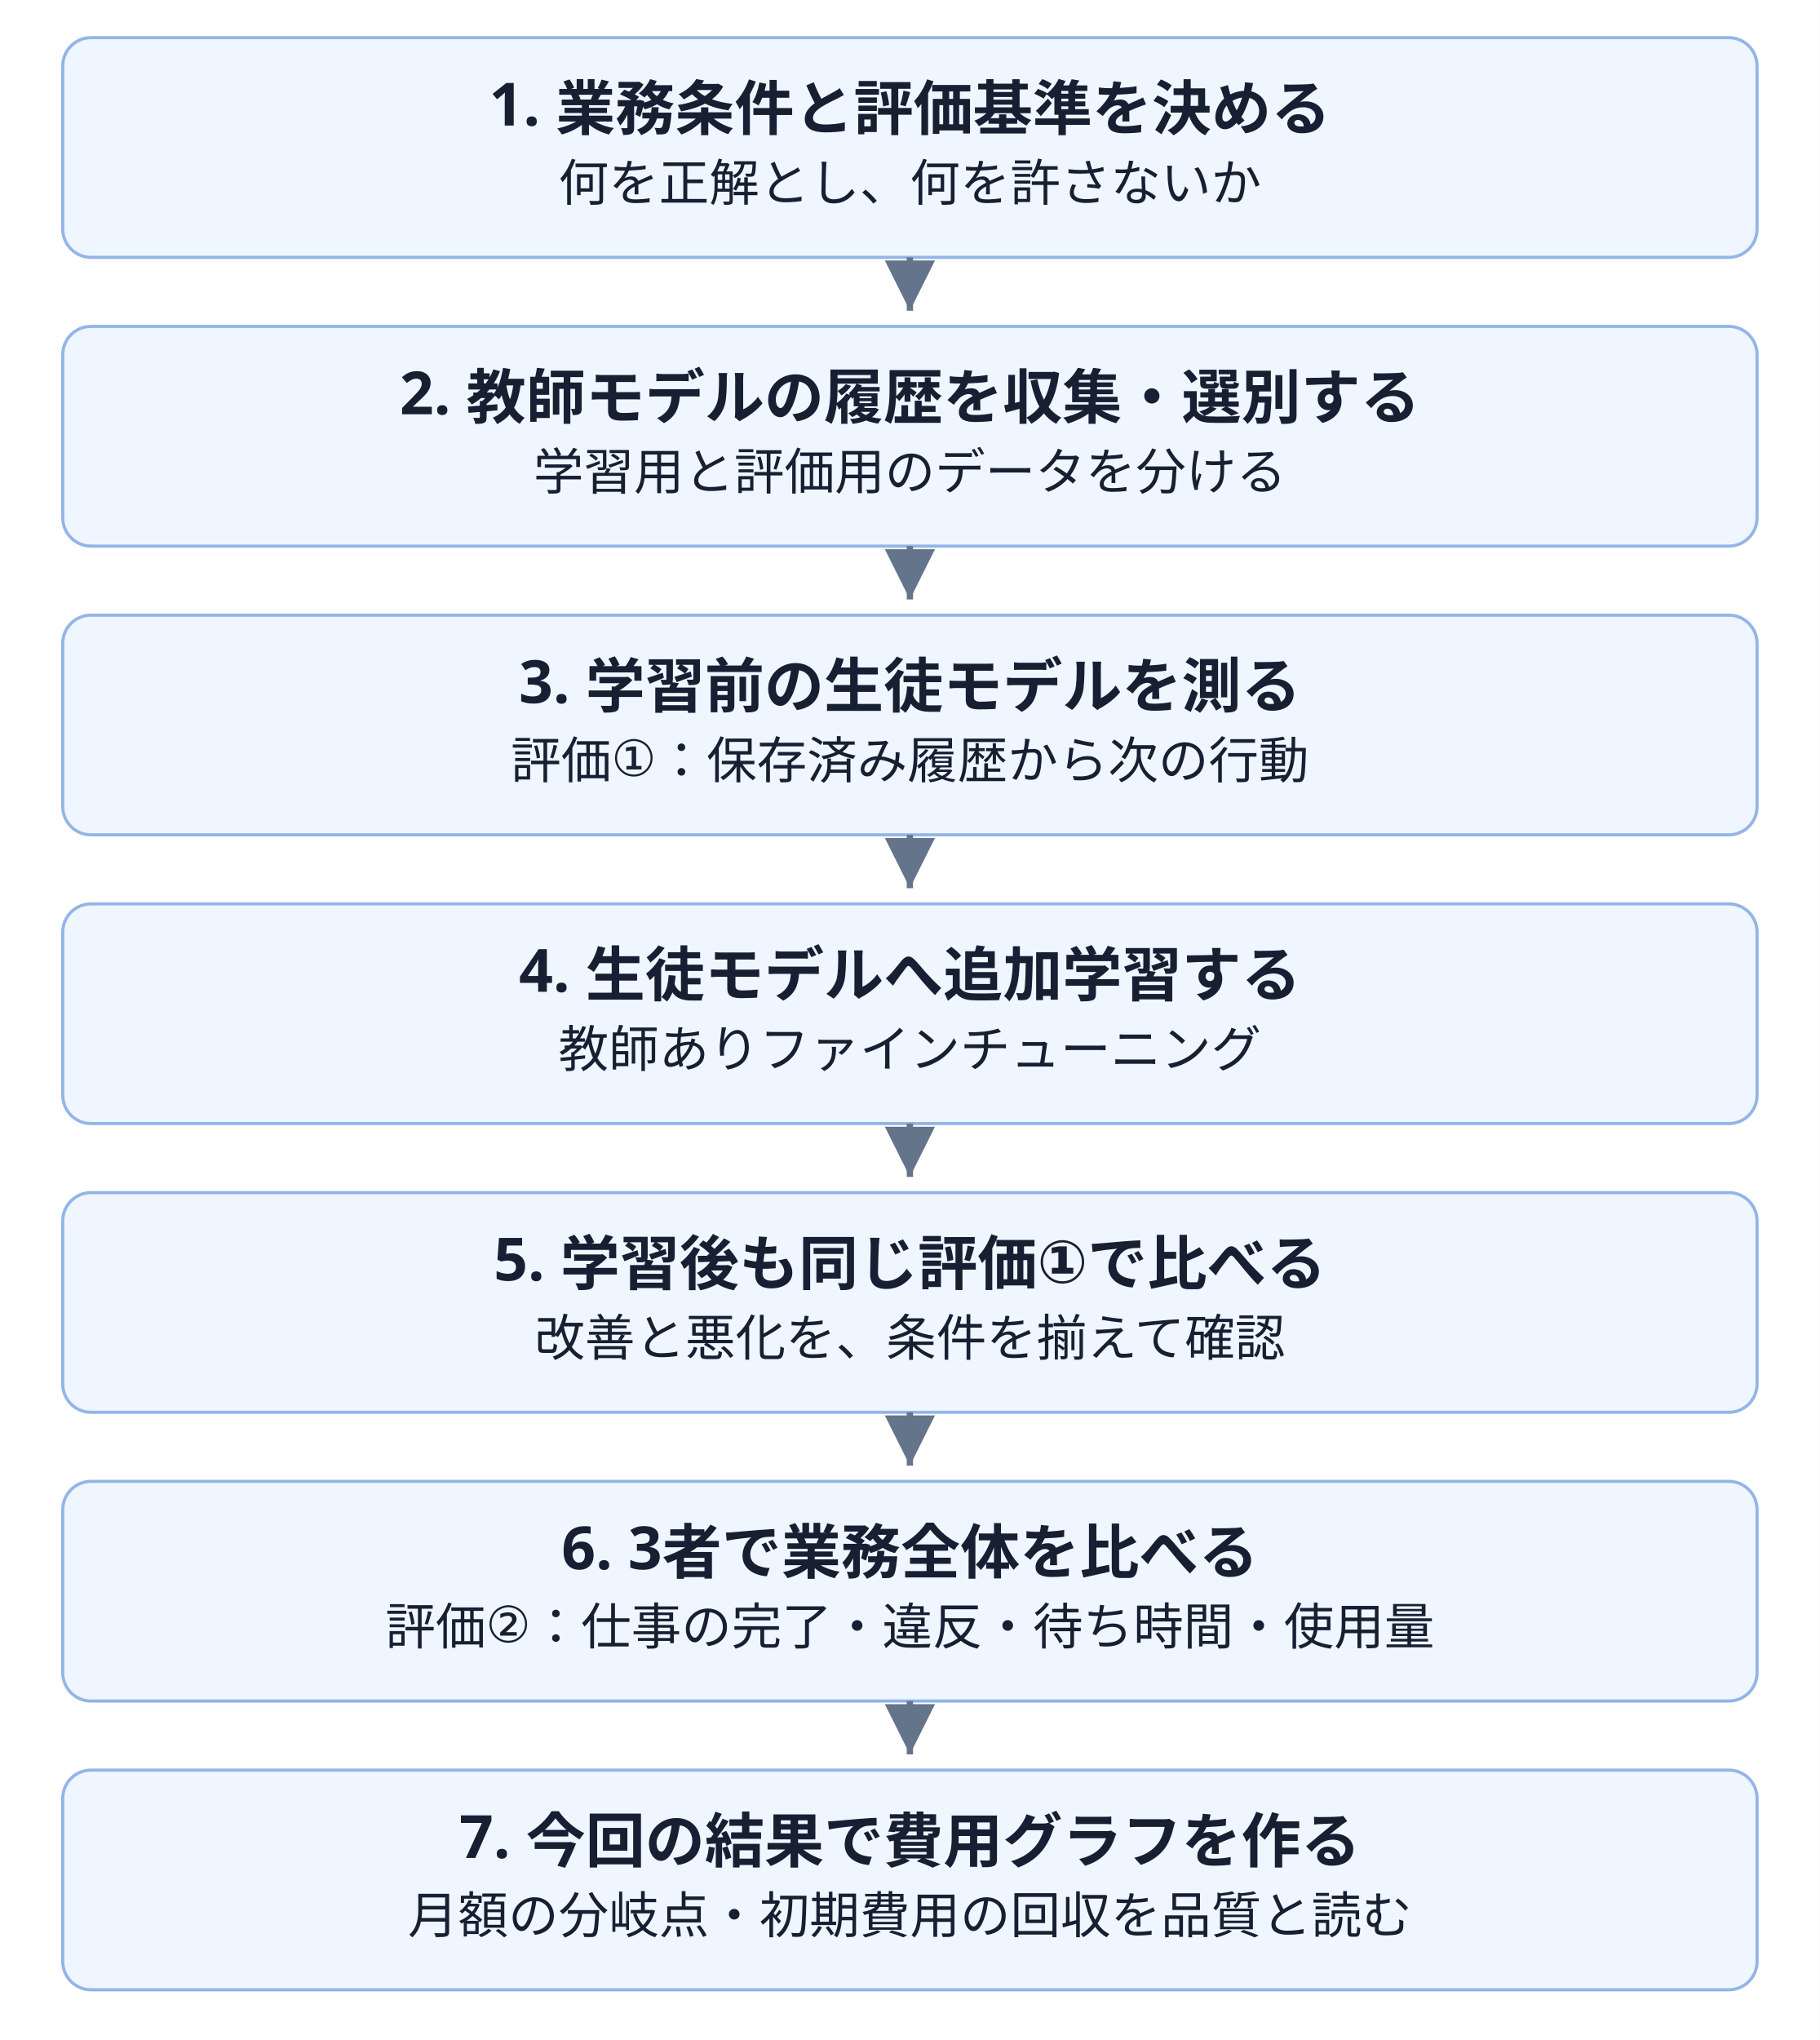
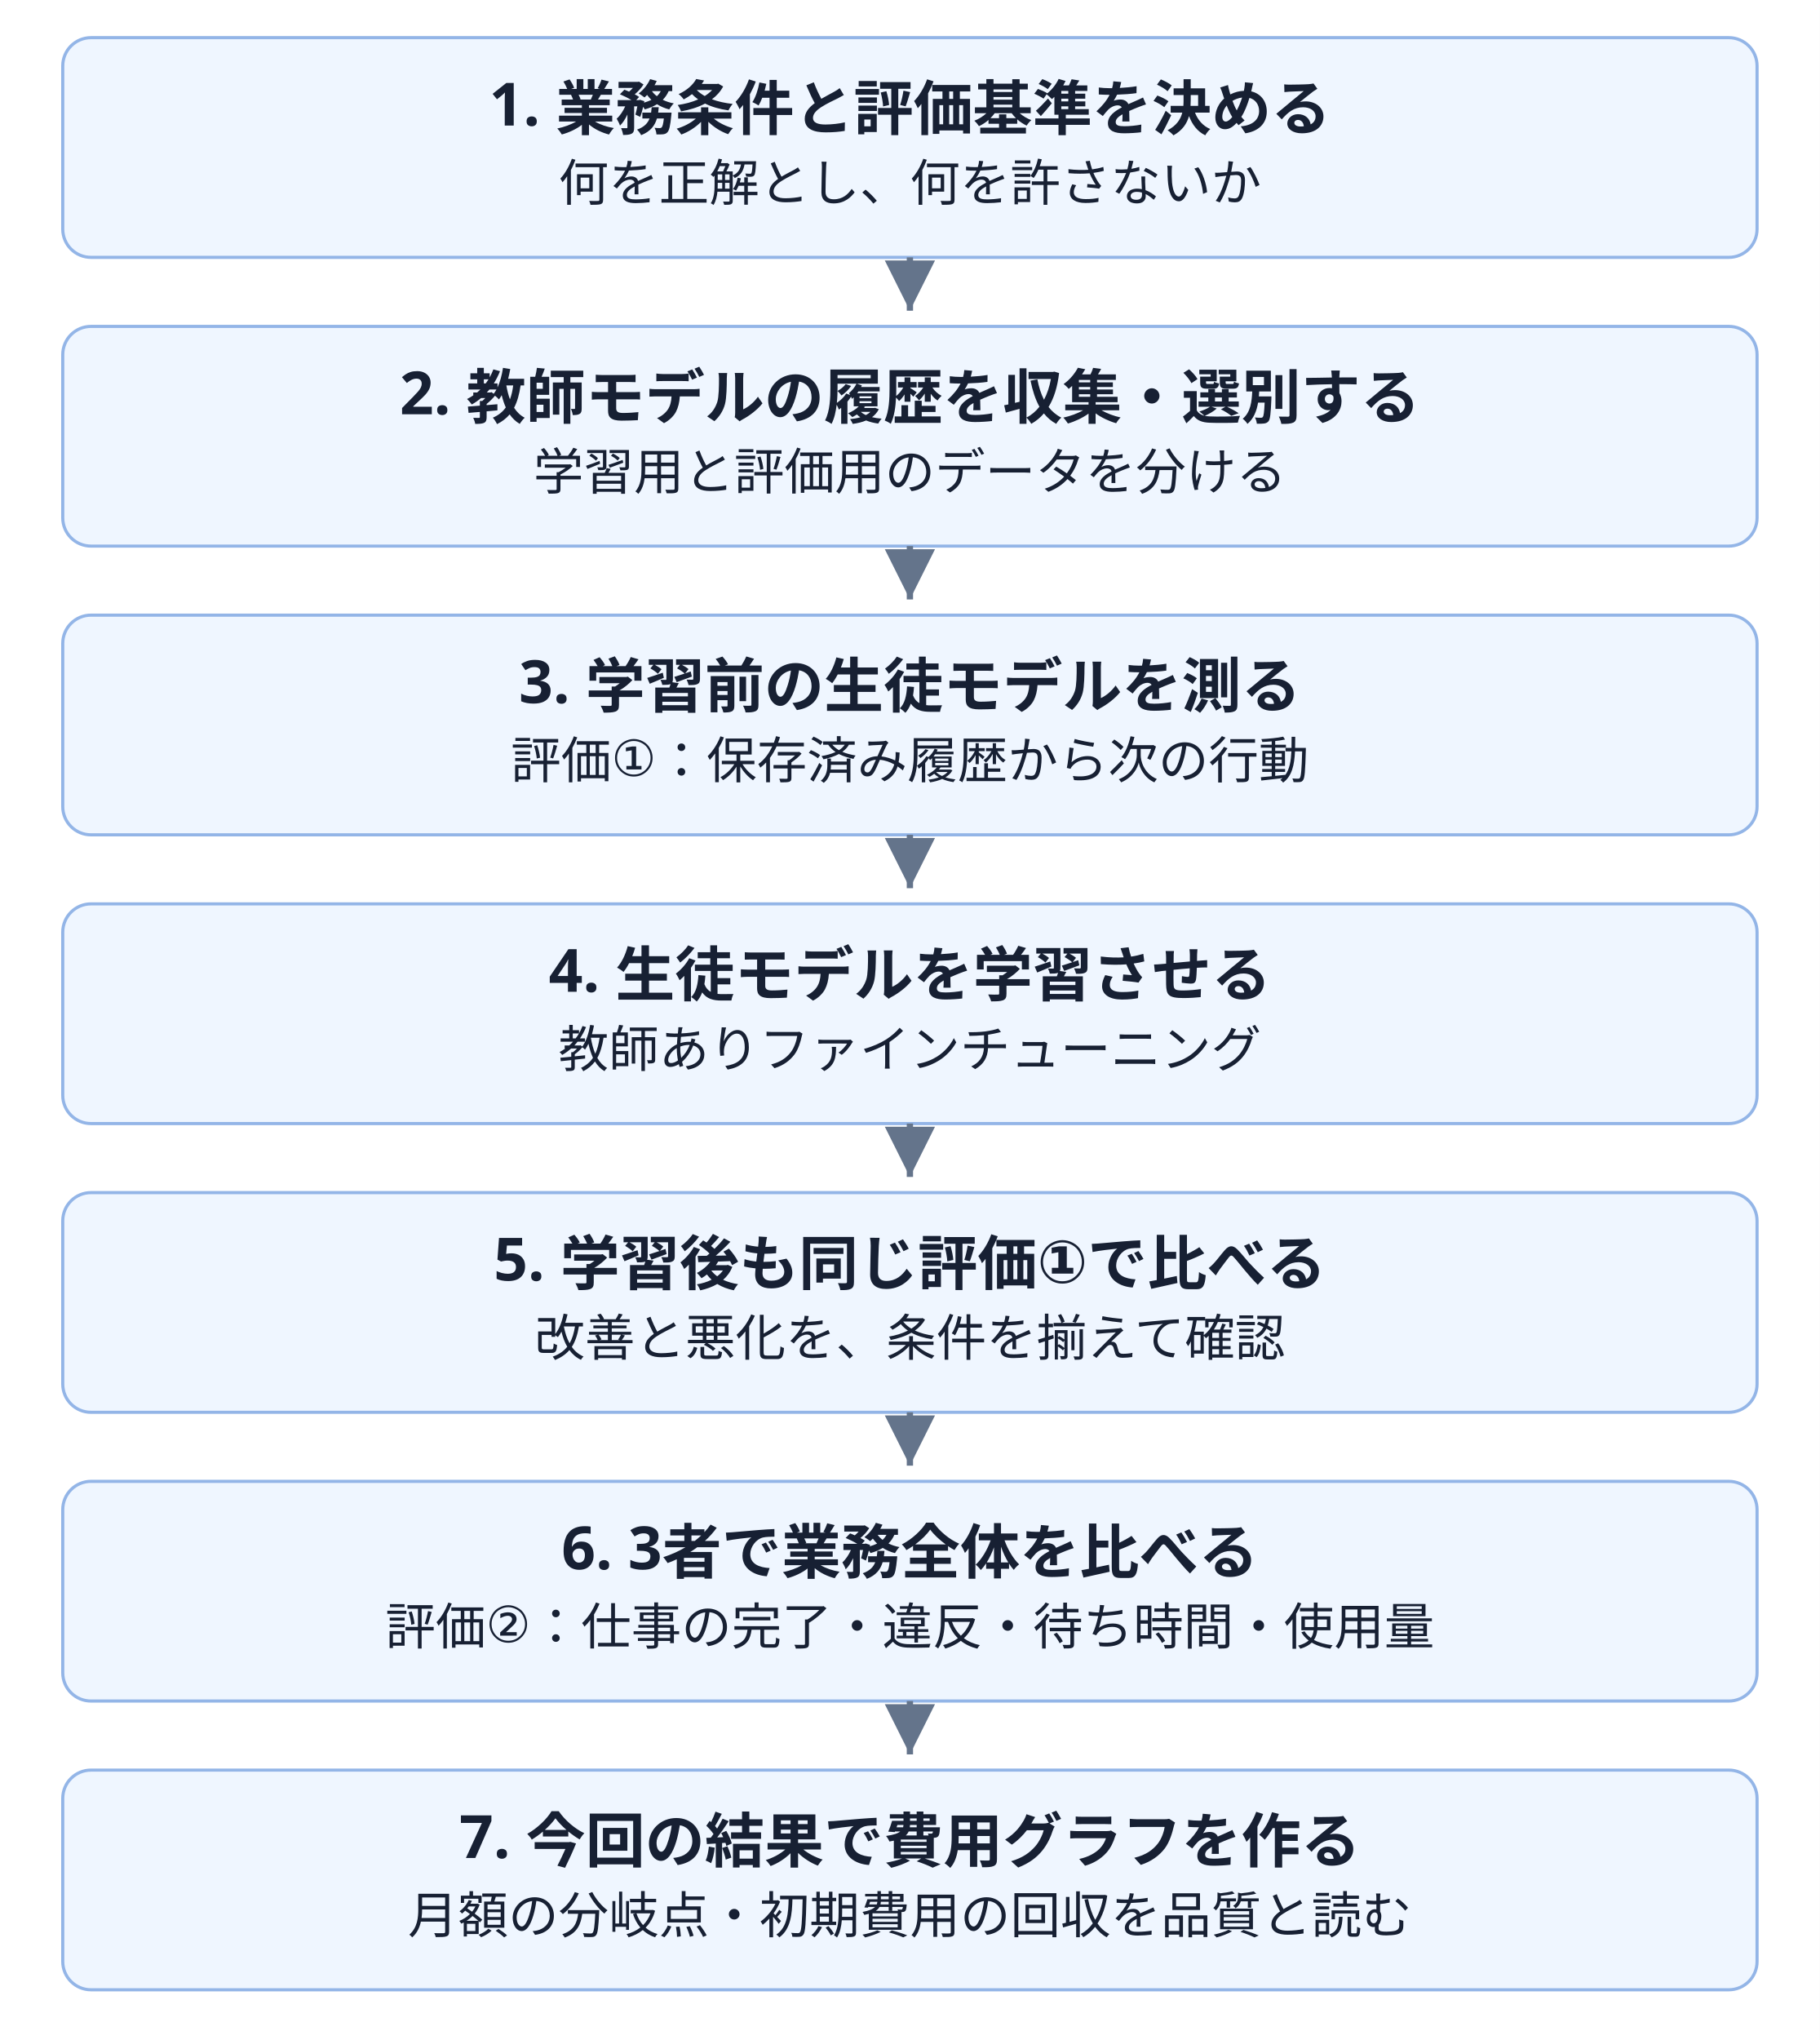
<svg xmlns="http://www.w3.org/2000/svg" width="580" height="650" viewBox="0 0 580 650" role="img" aria-labelledby="title desc">
  <rect width="100%" height="100%" fill="#ffffff" />
  <g font-family="Yu Gothic,Meiryo,Noto Sans JP,sans-serif" fill="#172033">
    <defs>
      <marker id="arrow" markerWidth="10" markerHeight="8" refX="8" refY="4" orient="auto">
        <path d="M0,0 L8,4 L0,8 Z" fill="#64748b" />
      </marker>
    </defs>
    <rect x="20" y="12" width="540" height="70" rx="9" fill="#eff6ff" stroke="#93b5e7" />
    <text x="290" y="40" font-size="19" text-anchor="middle" font-weight="bold">1. 業務条件と評価基準を決める</text>
    <text x="290" y="64" font-size="16" text-anchor="middle">何を正解とし、何を許さないか</text>
    <line x1="290" x2="290" y1="82" y2="99" stroke="#64748b" stroke-width="2" marker-end="url(#arrow)" />
    <rect x="20" y="104" width="540" height="70" rx="9" fill="#eff6ff" stroke="#93b5e7" />
    <text x="290" y="132" font-size="19" text-anchor="middle" font-weight="bold">2. 教師モデルの履歴を収集・選別する</text>
    <text x="290" y="156" font-size="16" text-anchor="middle">学習用と評価用のデータを分ける</text>
    <line x1="290" x2="290" y1="174" y2="191" stroke="#64748b" stroke-width="2" marker-end="url(#arrow)" />
    <rect x="20" y="196" width="540" height="70" rx="9" fill="#eff6ff" stroke="#93b5e7" />
    <text x="290" y="224" font-size="19" text-anchor="middle" font-weight="bold">3. 学習前の生徒モデルを測る</text>
    <text x="290" y="248" font-size="16" text-anchor="middle">評価①：保存済み履歴から次の行動</text>
    <line x1="290" x2="290" y1="266" y2="283" stroke="#64748b" stroke-width="2" marker-end="url(#arrow)" />
    <rect x="20" y="288" width="540" height="70" rx="9" fill="#eff6ff" stroke="#93b5e7" />
-     <text x="290" y="316" font-size="19" text-anchor="middle" font-weight="bold">4. 生徒モデルへ追加学習する</text>
+     <text x="290" y="316" font-size="19" text-anchor="middle" font-weight="bold">4. 生徒モデルを学習させる</text>
    <text x="290" y="340" font-size="16" text-anchor="middle">教師ありファインチューニング</text>
    <line x1="290" x2="290" y1="358" y2="375" stroke="#64748b" stroke-width="2" marker-end="url(#arrow)" />
    <rect x="20" y="380" width="540" height="70" rx="9" fill="#eff6ff" stroke="#93b5e7" />
    <text x="290" y="408" font-size="19" text-anchor="middle" font-weight="bold">5. 学習後も同じ評価①で比べる</text>
    <text x="290" y="432" font-size="16" text-anchor="middle">改善と悪化を、条件を揃えて確認</text>
    <line x1="290" x2="290" y1="450" y2="467" stroke="#64748b" stroke-width="2" marker-end="url(#arrow)" />
    <rect x="20" y="472" width="540" height="70" rx="9" fill="#eff6ff" stroke="#93b5e7" />
    <text x="290" y="500" font-size="19" text-anchor="middle" font-weight="bold">6. 3者で業務全体を比べる</text>
    <text x="290" y="524" font-size="16" text-anchor="middle">評価②：仕事の完了・違反・待ち時間・使用量</text>
    <line x1="290" x2="290" y1="542" y2="559" stroke="#64748b" stroke-width="2" marker-end="url(#arrow)" />
    <rect x="20" y="564" width="540" height="70" rx="9" fill="#eff6ff" stroke="#93b5e7" />
    <text x="290" y="592" font-size="19" text-anchor="middle" font-weight="bold">7. 今回の結果で費用グラフを作る</text>
    <text x="290" y="616" font-size="16" text-anchor="middle">月額の分岐点・初期費用の回収を品質と読む</text>
  </g>
</svg>
